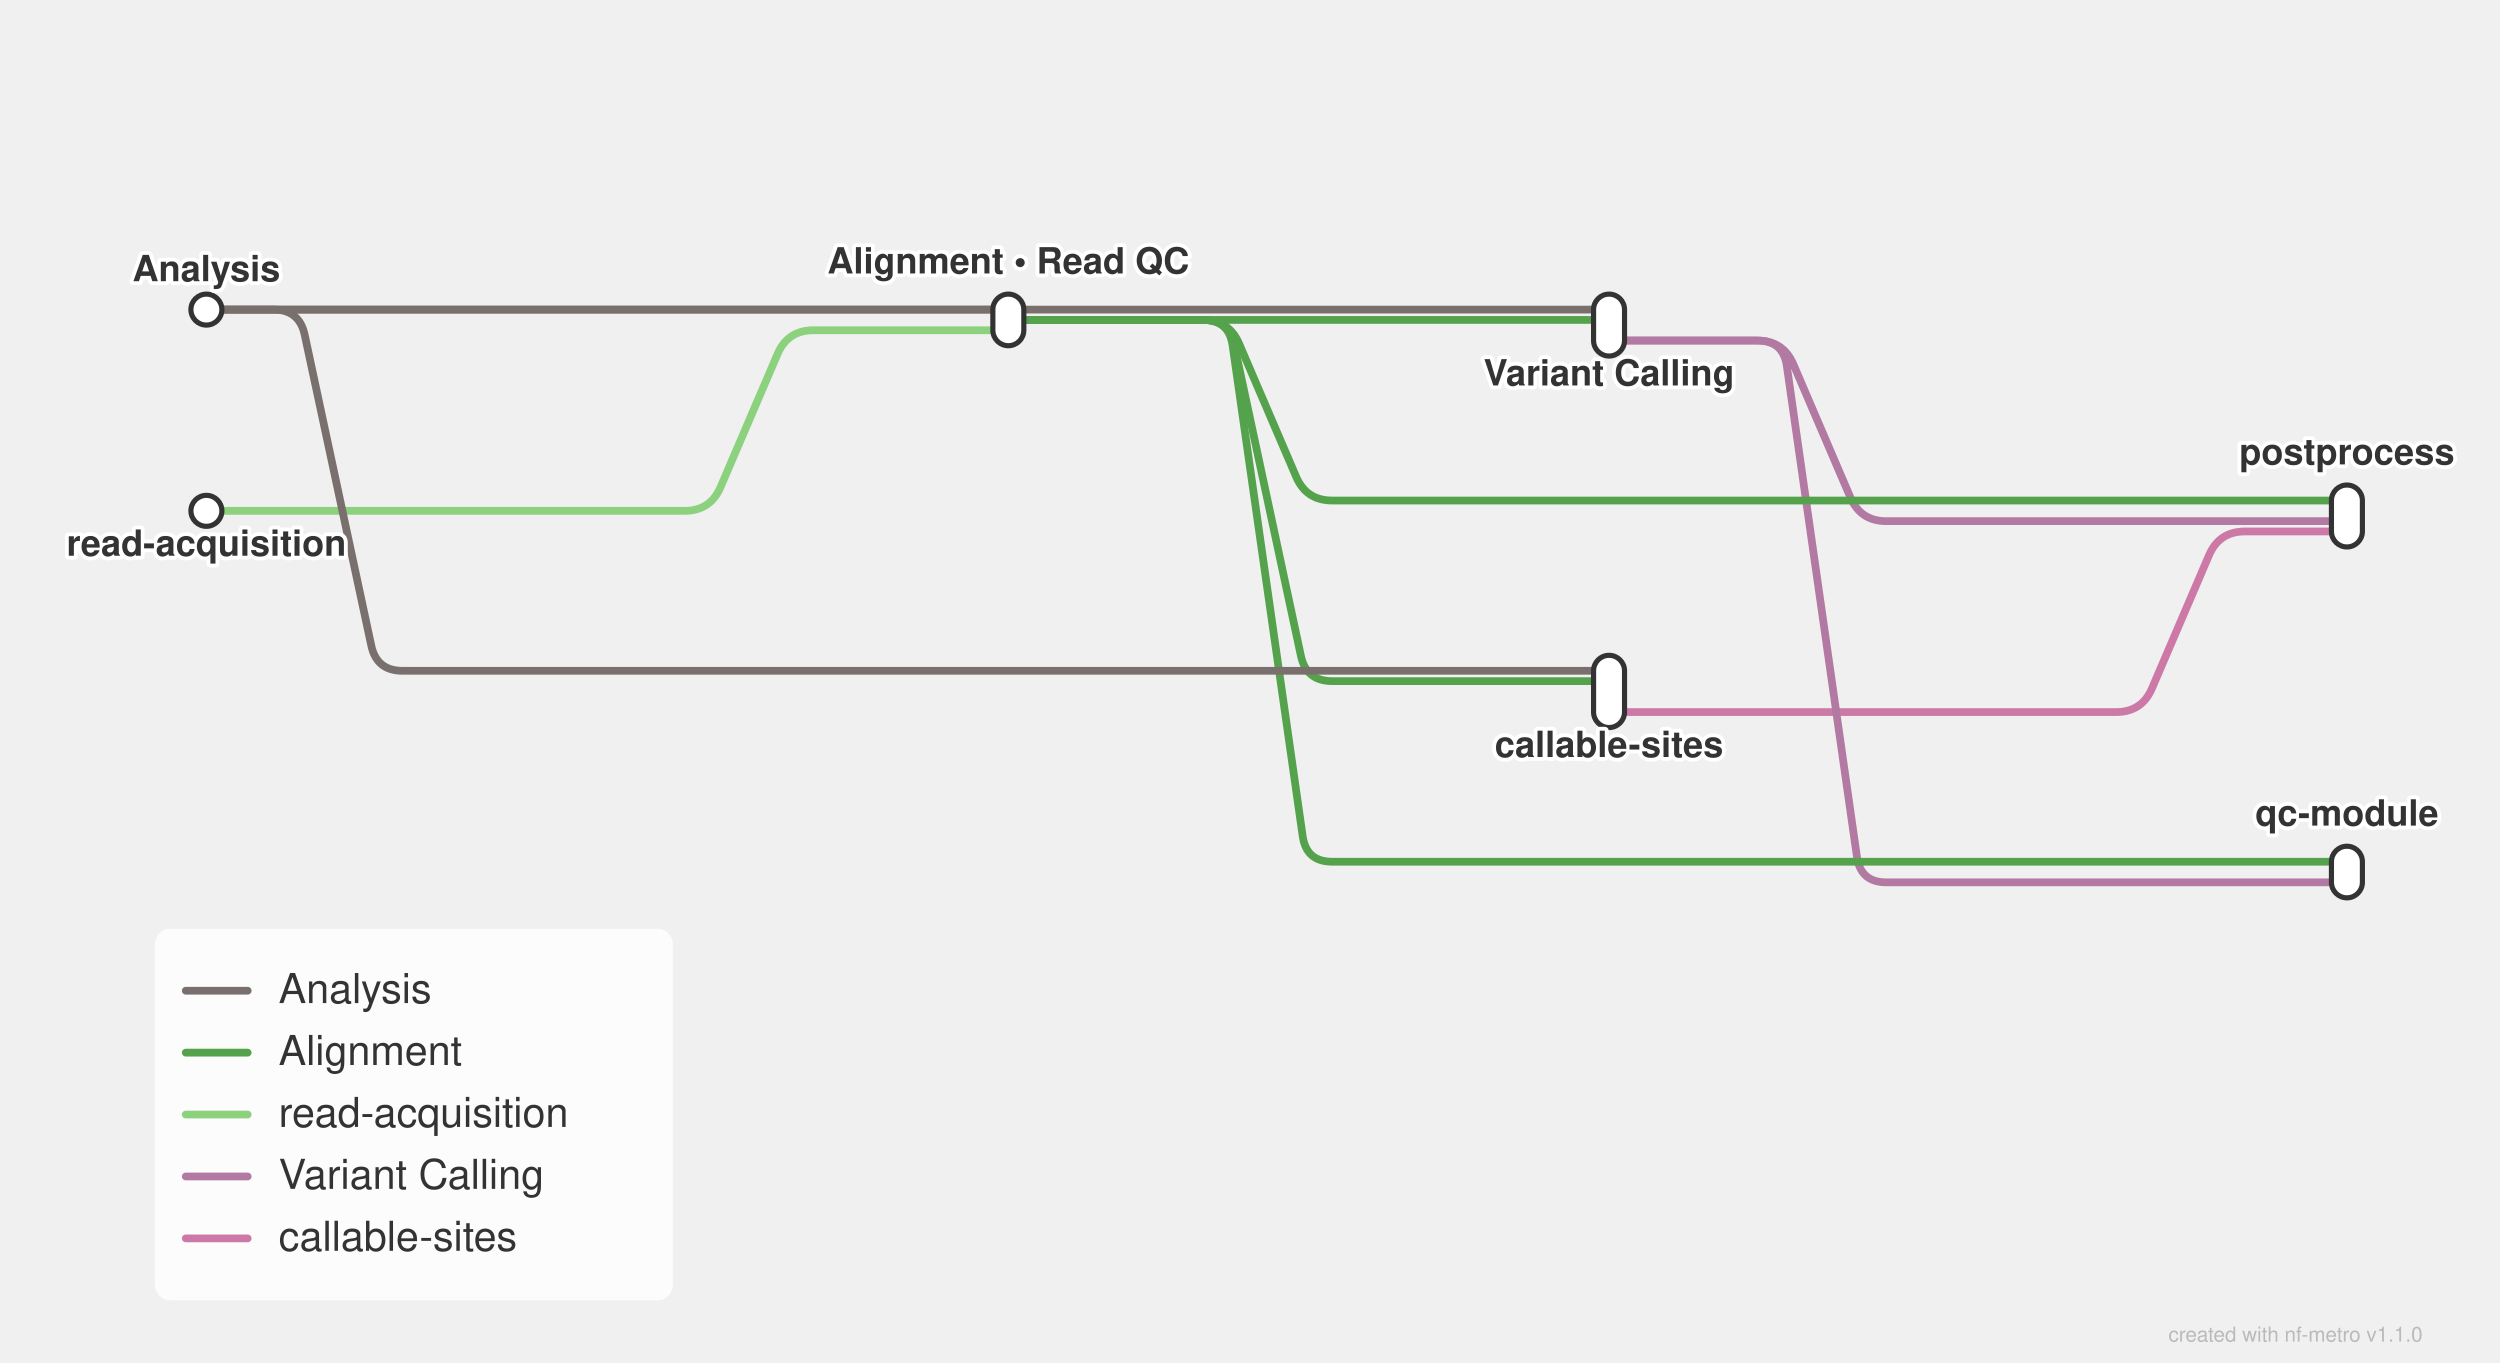
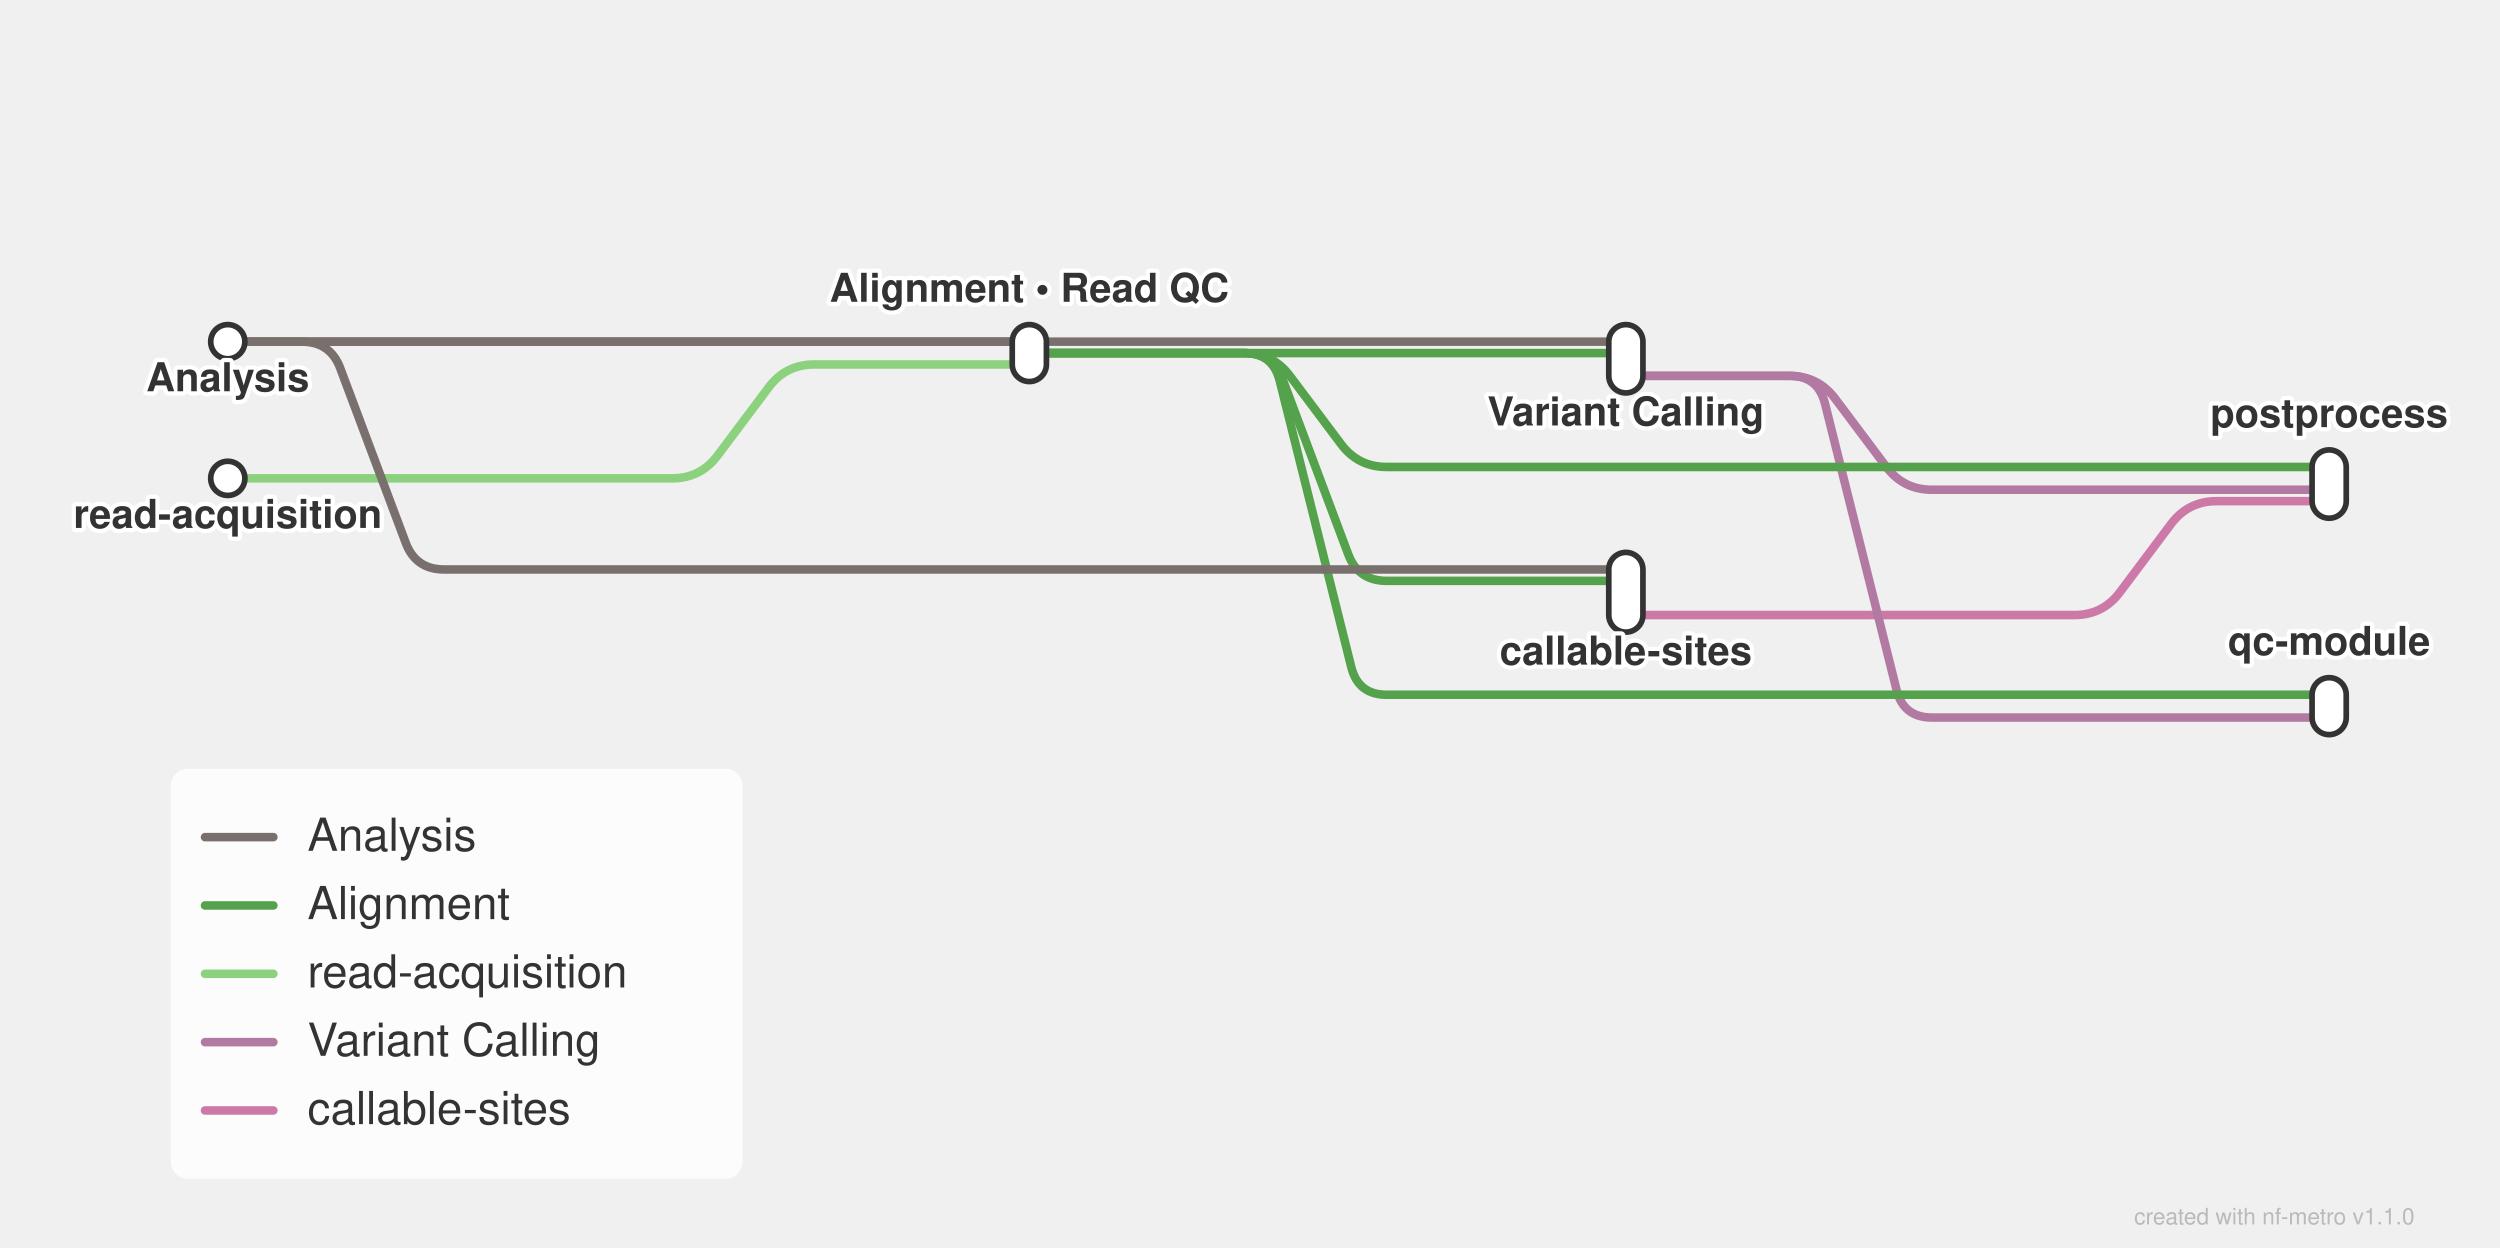
- <svg xmlns="http://www.w3.org/2000/svg" width="969" height="528" viewBox="0 0 969 528">
+ <svg xmlns="http://www.w3.org/2000/svg" width="878" height="438" viewBox="0 0 878 438">
  <defs>
</defs>
  <style>.nf-metro-title { fill: var(--nfm-map-title-color, #111111); }
.nf-metro-station-label { fill: var(--nfm-map-label-color, #333333); }
.nf-metro-section-box { fill: var(--nfm-map-section-fill, #ededed); stroke: var(--nfm-map-section-stroke, #e6e6e6); }
.nf-metro-section-label { fill: var(--nfm-map-section-label-color, #666666); }
.nf-metro-group-label { fill: var(--nfm-map-section-label-color, #666666); }
.nf-metro-group-underline { stroke: var(--nfm-map-section-label-color, #666666); }
.nf-metro-legend-bg { fill: var(--nfm-map-legend-bg, rgba(255, 255, 255, 0.8)); }
.nf-metro-legend-text { fill: var(--nfm-map-legend-text-color, #333333); }
.nf-metro-marker-stroke { stroke: var(--nfm-map-marker-stroke, #333333); }
.nf-metro-label-halo { fill: var(--nfm-map-bg, #ffffff); stroke: var(--nfm-map-bg, #ffffff); }</style>
  <style>@media (prefers-color-scheme: dark) {
    .nf-metro-section-label { fill: #d0d0d0; }
    .nf-metro-section-num-circle { fill: #777777; }
    .nf-metro-title { fill: #ffffff; }
}
</style>
-   <path d="M623.667,276.0 L820.167,276.0 Q830.167,276.0,834.106,266.809 L856.227,215.191 Q860.167,206.0,870.167,206.0 L909.667,206.0" stroke="#CC79A7" stroke-width="3.0" fill="none" stroke-linecap="round" stroke-linejoin="round" class="metro-line-callable_sites" data-line-id="callable_sites" />
-   <path d="M623.667,132.0 L681.167,132.0 Q691.167,132.0,695.106,141.191 L717.227,192.809 Q721.167,202.0,731.167,202.0 L909.667,202.0" stroke="#B279A2" stroke-width="3.0" fill="none" stroke-linecap="round" stroke-linejoin="round" class="metro-line-variant" data-line-id="variant" />
-   <path d="M623.667,132.0 L681.167,132.0 Q691.167,132.0,692.581,141.899 L719.752,332.101 Q721.167,342.0,731.167,342.0 L909.667,342.0" stroke="#B279A2" stroke-width="3.0" fill="none" stroke-linecap="round" stroke-linejoin="round" class="metro-line-variant" data-line-id="variant" />
-   <path d="M80.0,198.0 L265.333,198.0 Q275.333,198.0,279.273,188.809 L301.394,137.191 Q305.333,128.0,315.333,128.0 L390.833,128.0" stroke="#8CD17D" stroke-width="3.0" fill="none" stroke-linecap="round" stroke-linejoin="round" class="metro-line-read_acquisition" data-line-id="read_acquisition" />
-   <path d="M390.833,124.0 L466.333,124.0 Q476.333,124.0,478.429,133.778 L504.238,254.222 Q506.333,264.0,516.333,264.0 L623.667,264.0" stroke="#54A24B" stroke-width="3.0" fill="none" stroke-linecap="round" stroke-linejoin="round" class="metro-line-align" data-line-id="align" />
-   <path d="M390.833,124.0 L466.333,124.0 Q476.333,124.0,480.273,133.191 L502.394,184.809 Q506.333,194.0,516.333,194.0 L909.667,194.0" stroke="#54A24B" stroke-width="3.0" fill="none" stroke-linecap="round" stroke-linejoin="round" class="metro-line-align" data-line-id="align" />
-   <path d="M390.833,124.0 L466.333,124.0 Q476.333,124.0,477.748,133.899 L504.919,324.101 Q506.333,334.0,516.333,334.0 L909.667,334.0" stroke="#54A24B" stroke-width="3.0" fill="none" stroke-linecap="round" stroke-linejoin="round" class="metro-line-align" data-line-id="align" />
-   <path d="M390.833,124.0 L623.667,124.0" stroke="#54A24B" stroke-width="3.0" stroke-linecap="round" class="metro-line-align" data-line-id="align" />
-   <path d="M80.0,120.0 L390.833,120.0" stroke="#79706E" stroke-width="3.0" stroke-linecap="round" class="metro-line-generic" data-line-id="generic" />
-   <path d="M80.0,120.0 L106.0,120.0 Q116.0,120.0,118.095,129.778 L143.905,250.222 Q146.0,260.0,156.0,260.0 L623.667,260.0" stroke="#79706E" stroke-width="3.0" fill="none" stroke-linecap="round" stroke-linejoin="round" class="metro-line-generic" data-line-id="generic" />
-   <path d="M80.0,120.0 L623.667,120.0" stroke="#79706E" stroke-width="3.0" stroke-linecap="round" class="metro-line-generic" data-line-id="generic" />
+   <path d="M571.0,216.0 L728.5,216.0 Q738.5,216.0,744.5,208.0 L762.5,184.0 Q768.5,176.0,778.5,176.0 L818.0,176.0" stroke="#CC79A7" stroke-width="3.0" fill="none" stroke-linecap="round" stroke-linejoin="round" class="metro-line-callable_sites" data-line-id="callable_sites" />
+   <path d="M571.0,132.0 L628.5,132.0 Q638.5,132.0,644.5,140.0 L662.5,164.0 Q668.5,172.0,678.5,172.0 L818.0,172.0" stroke="#B279A2" stroke-width="3.0" fill="none" stroke-linecap="round" stroke-linejoin="round" class="metro-line-variant" data-line-id="variant" />
+   <path d="M571.0,132.0 L628.5,132.0 Q638.5,132.0,640.925,141.701 L666.075,242.299 Q668.5,252.0,678.5,252.0 L818.0,252.0" stroke="#B279A2" stroke-width="3.0" fill="none" stroke-linecap="round" stroke-linejoin="round" class="metro-line-variant" data-line-id="variant" />
+   <path d="M80.0,168.0 L236.0,168.0 Q246.0,168.0,252.0,160.0 L270.0,136.0 Q276.0,128.0,286.0,128.0 L361.5,128.0" stroke="#8CD17D" stroke-width="3.0" fill="none" stroke-linecap="round" stroke-linejoin="round" class="metro-line-read_acquisition" data-line-id="read_acquisition" />
+   <path d="M361.5,124.0 L437.0,124.0 Q447.0,124.0,450.511,133.363 L473.489,194.637 Q477.0,204.0,487.0,204.0 L571.0,204.0" stroke="#54A24B" stroke-width="3.0" fill="none" stroke-linecap="round" stroke-linejoin="round" class="metro-line-align" data-line-id="align" />
+   <path d="M361.5,124.0 L437.0,124.0 Q447.0,124.0,453.0,132.0 L471.0,156.0 Q477.0,164.0,487.0,164.0 L818.0,164.0" stroke="#54A24B" stroke-width="3.0" fill="none" stroke-linecap="round" stroke-linejoin="round" class="metro-line-align" data-line-id="align" />
+   <path d="M361.5,124.0 L437.0,124.0 Q447.0,124.0,449.425,133.701 L474.575,234.299 Q477.0,244.0,487.0,244.0 L818.0,244.0" stroke="#54A24B" stroke-width="3.0" fill="none" stroke-linecap="round" stroke-linejoin="round" class="metro-line-align" data-line-id="align" />
+   <path d="M361.5,124.0 L571.0,124.0" stroke="#54A24B" stroke-width="3.0" stroke-linecap="round" class="metro-line-align" data-line-id="align" />
+   <path d="M80.0,120.0 L361.5,120.0" stroke="#79706E" stroke-width="3.0" stroke-linecap="round" class="metro-line-generic" data-line-id="generic" />
+   <path d="M80.0,120.0 L106.0,120.0 Q116.0,120.0,119.511,129.363 L142.489,190.637 Q146.0,200.0,156.0,200.0 L571.0,200.0" stroke="#79706E" stroke-width="3.0" fill="none" stroke-linecap="round" stroke-linejoin="round" class="metro-line-generic" data-line-id="generic" />
+   <path d="M80.0,120.0 L571.0,120.0" stroke="#79706E" stroke-width="3.0" stroke-linecap="round" class="metro-line-generic" data-line-id="generic" />
  <g class="nf-metro-station-group" data-node-id="g_generic_generic" data-node-cx="80.0" data-node-cy="120.0" data-node-r="6.0" data-node-groups="generic" data-node-w="12.0" data-node-h="12.0" data-node-rx="6.0">
    <rect x="74.0" y="114.0" width="12.0" height="12.0" rx="6.0" ry="6.0" fill="#ffffff" stroke="#333333" stroke-width="2.0" class="nf-metro-station" data-station-id="g_generic_generic" data-station-lines="generic" data-station-label="Analysis" />
  </g>
-   <g class="nf-metro-station-group" data-node-id="g_read_acquisition_read_acquisition" data-node-cx="80.0" data-node-cy="198.0" data-node-r="6.0" data-node-groups="read_acquisition" data-node-w="12.0" data-node-h="12.0" data-node-rx="6.0">
-     <rect x="74.0" y="192.0" width="12.0" height="12.0" rx="6.0" ry="6.0" fill="#ffffff" stroke="#333333" stroke-width="2.0" class="nf-metro-station" data-station-id="g_read_acquisition_read_acquisition" data-station-lines="read_acquisition" data-station-label="read-acquisition" />
+   <g class="nf-metro-station-group" data-node-id="g_read_acquisition_read_acquisition" data-node-cx="80.0" data-node-cy="168.0" data-node-r="6.0" data-node-groups="read_acquisition" data-node-w="12.0" data-node-h="12.0" data-node-rx="6.0">
+     <rect x="74.0" y="162.0" width="12.0" height="12.0" rx="6.0" ry="6.0" fill="#ffffff" stroke="#333333" stroke-width="2.0" class="nf-metro-station" data-station-id="g_read_acquisition_read_acquisition" data-station-lines="read_acquisition" data-station-label="read-acquisition" />
  </g>
-   <g class="nf-metro-station-group" data-node-id="g_align_qc_align" data-node-cx="390.8" data-node-cy="124.0" data-node-r="6.0" data-node-groups="align,generic,read_acquisition" data-node-w="12.0" data-node-h="20.0" data-node-rx="6.0">
-     <rect x="384.833" y="114.0" width="12.0" height="20.0" rx="6.0" ry="6.0" fill="#ffffff" stroke="#333333" stroke-width="2.0" class="nf-metro-station" data-station-id="g_align_qc_align" data-station-lines="align,generic,read_acquisition" data-station-label="Alignment • Read QC" />
+   <g class="nf-metro-station-group" data-node-id="g_align_qc_align" data-node-cx="361.5" data-node-cy="124.0" data-node-r="6.0" data-node-groups="align,generic,read_acquisition" data-node-w="12.0" data-node-h="20.0" data-node-rx="6.0">
+     <rect x="355.5" y="114.0" width="12.0" height="20.0" rx="6.0" ry="6.0" fill="#ffffff" stroke="#333333" stroke-width="2.0" class="nf-metro-station" data-station-id="g_align_qc_align" data-station-lines="align,generic,read_acquisition" data-station-label="Alignment • Read QC" />
  </g>
-   <g class="nf-metro-station-group" data-node-id="g_variant_variant" data-node-cx="623.7" data-node-cy="126.0" data-node-r="6.0" data-node-groups="align,generic,variant" data-node-w="12.0" data-node-h="24.0" data-node-rx="6.0">
-     <rect x="617.667" y="114.0" width="12.0" height="24.0" rx="6.0" ry="6.0" fill="#ffffff" stroke="#333333" stroke-width="2.0" class="nf-metro-station" data-station-id="g_variant_variant" data-station-lines="align,generic,variant" data-station-label="Variant Calling" />
+   <g class="nf-metro-station-group" data-node-id="g_variant_variant" data-node-cx="571.0" data-node-cy="126.0" data-node-r="6.0" data-node-groups="align,generic,variant" data-node-w="12.0" data-node-h="24.0" data-node-rx="6.0">
+     <rect x="565.0" y="114.0" width="12.0" height="24.0" rx="6.0" ry="6.0" fill="#ffffff" stroke="#333333" stroke-width="2.0" class="nf-metro-station" data-station-id="g_variant_variant" data-station-lines="align,generic,variant" data-station-label="Variant Calling" />
  </g>
-   <g class="nf-metro-station-group" data-node-id="g_callable_sites_callable_sites" data-node-cx="623.7" data-node-cy="268.0" data-node-r="6.0" data-node-groups="align,callable_sites,generic" data-node-w="12.0" data-node-h="28.0" data-node-rx="6.0">
-     <rect x="617.667" y="254.0" width="12.0" height="28.0" rx="6.0" ry="6.0" fill="#ffffff" stroke="#333333" stroke-width="2.0" class="nf-metro-station" data-station-id="g_callable_sites_callable_sites" data-station-lines="align,callable_sites,generic" data-station-label="callable-sites" />
+   <g class="nf-metro-station-group" data-node-id="g_callable_sites_callable_sites" data-node-cx="571.0" data-node-cy="208.0" data-node-r="6.0" data-node-groups="align,callable_sites,generic" data-node-w="12.0" data-node-h="28.0" data-node-rx="6.0">
+     <rect x="565.0" y="194.0" width="12.0" height="28.0" rx="6.0" ry="6.0" fill="#ffffff" stroke="#333333" stroke-width="2.0" class="nf-metro-station" data-station-id="g_callable_sites_callable_sites" data-station-lines="align,callable_sites,generic" data-station-label="callable-sites" />
  </g>
-   <g class="nf-metro-station-group" data-node-id="g_postprocess_postprocess" data-node-cx="909.7" data-node-cy="200.0" data-node-r="6.0" data-node-groups="align,callable_sites,variant" data-node-w="12.0" data-node-h="24.0" data-node-rx="6.0">
-     <rect x="903.667" y="188.0" width="12.0" height="24.0" rx="6.0" ry="6.0" fill="#ffffff" stroke="#333333" stroke-width="2.0" class="nf-metro-station" data-station-id="g_postprocess_postprocess" data-station-lines="align,callable_sites,variant" data-station-label="postprocess" />
+   <g class="nf-metro-station-group" data-node-id="g_postprocess_postprocess" data-node-cx="818.0" data-node-cy="170.0" data-node-r="6.0" data-node-groups="align,callable_sites,variant" data-node-w="12.0" data-node-h="24.0" data-node-rx="6.0">
+     <rect x="812.0" y="158.0" width="12.0" height="24.0" rx="6.0" ry="6.0" fill="#ffffff" stroke="#333333" stroke-width="2.0" class="nf-metro-station" data-station-id="g_postprocess_postprocess" data-station-lines="align,callable_sites,variant" data-station-label="postprocess" />
  </g>
-   <g class="nf-metro-station-group" data-node-id="g_qc_module_qc_module" data-node-cx="909.7" data-node-cy="338.0" data-node-r="6.0" data-node-groups="align,variant" data-node-w="12.0" data-node-h="20.0" data-node-rx="6.0">
-     <rect x="903.667" y="328.0" width="12.0" height="20.0" rx="6.0" ry="6.0" fill="#ffffff" stroke="#333333" stroke-width="2.0" class="nf-metro-station" data-station-id="g_qc_module_qc_module" data-station-lines="align,variant" data-station-label="qc-module" />
+   <g class="nf-metro-station-group" data-node-id="g_qc_module_qc_module" data-node-cx="818.0" data-node-cy="248.0" data-node-r="6.0" data-node-groups="align,variant" data-node-w="12.0" data-node-h="20.0" data-node-rx="6.0">
+     <rect x="812.0" y="238.0" width="12.0" height="20.0" rx="6.0" ry="6.0" fill="#ffffff" stroke="#333333" stroke-width="2.0" class="nf-metro-station" data-station-id="g_qc_module_qc_module" data-station-lines="align,variant" data-station-label="qc-module" />
  </g>
-   <text x="80.0" y="109.0" font-size="14.0" fill="#ffffff" stroke="#ffffff" stroke-width="3.0" stroke-linejoin="round" font-family="'Helvetica Neue', Helvetica, Arial, sans-serif" font-weight="bold" aria-hidden="true" class="nf-metro-label-halo" text-anchor="middle" dominant-baseline="auto">Analysis</text>
-   <text x="80.0" y="109.0" font-size="14.0" fill="#333333" font-family="'Helvetica Neue', Helvetica, Arial, sans-serif" font-weight="bold" text-anchor="middle" dominant-baseline="auto" data-station-id="g_generic_generic" class="nf-metro-station-label">Analysis</text>
-   <text x="80.0" y="209.0" font-size="14.0" fill="#ffffff" stroke="#ffffff" stroke-width="3.0" stroke-linejoin="round" font-family="'Helvetica Neue', Helvetica, Arial, sans-serif" font-weight="bold" aria-hidden="true" class="nf-metro-label-halo" text-anchor="middle" dominant-baseline="hanging">read-acquisition</text>
-   <text x="80.0" y="209.0" font-size="14.0" fill="#333333" font-family="'Helvetica Neue', Helvetica, Arial, sans-serif" font-weight="bold" text-anchor="middle" dominant-baseline="hanging" data-station-id="g_read_acquisition_read_acquisition" class="nf-metro-station-label">read-acquisition</text>
-   <text x="390.833" y="106.0" font-size="14.0" fill="#ffffff" stroke="#ffffff" stroke-width="3.0" stroke-linejoin="round" font-family="'Helvetica Neue', Helvetica, Arial, sans-serif" font-weight="bold" aria-hidden="true" class="nf-metro-label-halo" text-anchor="middle" dominant-baseline="auto">Alignment • Read QC</text>
-   <text x="390.833" y="106.0" font-size="14.0" fill="#333333" font-family="'Helvetica Neue', Helvetica, Arial, sans-serif" font-weight="bold" text-anchor="middle" dominant-baseline="auto" data-station-id="g_align_qc_align" class="nf-metro-station-label">Alignment • Read QC</text>
-   <text x="623.667" y="143.0" font-size="14.0" fill="#ffffff" stroke="#ffffff" stroke-width="3.0" stroke-linejoin="round" font-family="'Helvetica Neue', Helvetica, Arial, sans-serif" font-weight="bold" aria-hidden="true" class="nf-metro-label-halo" text-anchor="middle" dominant-baseline="hanging">Variant Calling</text>
-   <text x="623.667" y="143.0" font-size="14.0" fill="#333333" font-family="'Helvetica Neue', Helvetica, Arial, sans-serif" font-weight="bold" text-anchor="middle" dominant-baseline="hanging" data-station-id="g_variant_variant" class="nf-metro-station-label">Variant Calling</text>
-   <text x="623.667" y="287.0" font-size="14.0" fill="#ffffff" stroke="#ffffff" stroke-width="3.0" stroke-linejoin="round" font-family="'Helvetica Neue', Helvetica, Arial, sans-serif" font-weight="bold" aria-hidden="true" class="nf-metro-label-halo" text-anchor="middle" dominant-baseline="hanging">callable-sites</text>
-   <text x="623.667" y="287.0" font-size="14.0" fill="#333333" font-family="'Helvetica Neue', Helvetica, Arial, sans-serif" font-weight="bold" text-anchor="middle" dominant-baseline="hanging" data-station-id="g_callable_sites_callable_sites" class="nf-metro-station-label">callable-sites</text>
-   <text x="909.667" y="180.0" font-size="14.0" fill="#ffffff" stroke="#ffffff" stroke-width="3.0" stroke-linejoin="round" font-family="'Helvetica Neue', Helvetica, Arial, sans-serif" font-weight="bold" aria-hidden="true" class="nf-metro-label-halo" text-anchor="middle" dominant-baseline="auto">postprocess</text>
-   <text x="909.667" y="180.0" font-size="14.0" fill="#333333" font-family="'Helvetica Neue', Helvetica, Arial, sans-serif" font-weight="bold" text-anchor="middle" dominant-baseline="auto" data-station-id="g_postprocess_postprocess" class="nf-metro-station-label">postprocess</text>
-   <text x="909.667" y="320.0" font-size="14.0" fill="#ffffff" stroke="#ffffff" stroke-width="3.0" stroke-linejoin="round" font-family="'Helvetica Neue', Helvetica, Arial, sans-serif" font-weight="bold" aria-hidden="true" class="nf-metro-label-halo" text-anchor="middle" dominant-baseline="auto">qc-module</text>
-   <text x="909.667" y="320.0" font-size="14.0" fill="#333333" font-family="'Helvetica Neue', Helvetica, Arial, sans-serif" font-weight="bold" text-anchor="middle" dominant-baseline="auto" data-station-id="g_qc_module_qc_module" class="nf-metro-station-label">qc-module</text>
-   <rect x="60.0" y="360.0" width="200.8" height="144.0" rx="6" ry="6" fill="rgba(255, 255, 255, 0.8)" class="nf-metro-legend-bg" />
-   <path d="M72.0,384.0 L96.0,384.0" stroke="#79706E" stroke-width="3.0" stroke-linecap="round" />
-   <text x="108.0" y="384.0" font-size="16.0" fill="#333333" font-family="'Helvetica Neue', Helvetica, Arial, sans-serif" dy="0.3em" class="nf-metro-legend-text">Analysis</text>
-   <path d="M72.0,408.0 L96.0,408.0" stroke="#54A24B" stroke-width="3.0" stroke-linecap="round" />
-   <text x="108.0" y="408.0" font-size="16.0" fill="#333333" font-family="'Helvetica Neue', Helvetica, Arial, sans-serif" dy="0.3em" class="nf-metro-legend-text">Alignment</text>
-   <path d="M72.0,432.0 L96.0,432.0" stroke="#8CD17D" stroke-width="3.0" stroke-linecap="round" />
-   <text x="108.0" y="432.0" font-size="16.0" fill="#333333" font-family="'Helvetica Neue', Helvetica, Arial, sans-serif" dy="0.3em" class="nf-metro-legend-text">read-acquisition</text>
-   <path d="M72.0,456.0 L96.0,456.0" stroke="#B279A2" stroke-width="3.0" stroke-linecap="round" />
-   <text x="108.0" y="456.0" font-size="16.0" fill="#333333" font-family="'Helvetica Neue', Helvetica, Arial, sans-serif" dy="0.3em" class="nf-metro-legend-text">Variant Calling</text>
-   <path d="M72.0,480.0 L96.0,480.0" stroke="#CC79A7" stroke-width="3.0" stroke-linecap="round" />
-   <text x="108.0" y="480.0" font-size="16.0" fill="#333333" font-family="'Helvetica Neue', Helvetica, Arial, sans-serif" dy="0.3em" class="nf-metro-legend-text">callable-sites</text>
-   <text x="939.0" y="520.0" font-size="8" fill="rgba(150, 150, 150, 0.6)" font-family="'Helvetica Neue', Helvetica, Arial, sans-serif" text-anchor="end">created with nf-metro v1.1.0</text>
+   <text x="80.0" y="131.0" font-size="14.0" fill="#ffffff" stroke="#ffffff" stroke-width="3.0" stroke-linejoin="round" font-family="'Helvetica Neue', Helvetica, Arial, sans-serif" font-weight="bold" aria-hidden="true" class="nf-metro-label-halo" text-anchor="middle" dominant-baseline="hanging">Analysis</text>
+   <text x="80.0" y="131.0" font-size="14.0" fill="#333333" font-family="'Helvetica Neue', Helvetica, Arial, sans-serif" font-weight="bold" text-anchor="middle" dominant-baseline="hanging" data-station-id="g_generic_generic" class="nf-metro-station-label">Analysis</text>
+   <text x="80.0" y="179.0" font-size="14.0" fill="#ffffff" stroke="#ffffff" stroke-width="3.0" stroke-linejoin="round" font-family="'Helvetica Neue', Helvetica, Arial, sans-serif" font-weight="bold" aria-hidden="true" class="nf-metro-label-halo" text-anchor="middle" dominant-baseline="hanging">read-acquisition</text>
+   <text x="80.0" y="179.0" font-size="14.0" fill="#333333" font-family="'Helvetica Neue', Helvetica, Arial, sans-serif" font-weight="bold" text-anchor="middle" dominant-baseline="hanging" data-station-id="g_read_acquisition_read_acquisition" class="nf-metro-station-label">read-acquisition</text>
+   <text x="361.5" y="106.0" font-size="14.0" fill="#ffffff" stroke="#ffffff" stroke-width="3.0" stroke-linejoin="round" font-family="'Helvetica Neue', Helvetica, Arial, sans-serif" font-weight="bold" aria-hidden="true" class="nf-metro-label-halo" text-anchor="middle" dominant-baseline="auto">Alignment • Read QC</text>
+   <text x="361.5" y="106.0" font-size="14.0" fill="#333333" font-family="'Helvetica Neue', Helvetica, Arial, sans-serif" font-weight="bold" text-anchor="middle" dominant-baseline="auto" data-station-id="g_align_qc_align" class="nf-metro-station-label">Alignment • Read QC</text>
+   <text x="571.0" y="143.0" font-size="14.0" fill="#ffffff" stroke="#ffffff" stroke-width="3.0" stroke-linejoin="round" font-family="'Helvetica Neue', Helvetica, Arial, sans-serif" font-weight="bold" aria-hidden="true" class="nf-metro-label-halo" text-anchor="middle" dominant-baseline="hanging">Variant Calling</text>
+   <text x="571.0" y="143.0" font-size="14.0" fill="#333333" font-family="'Helvetica Neue', Helvetica, Arial, sans-serif" font-weight="bold" text-anchor="middle" dominant-baseline="hanging" data-station-id="g_variant_variant" class="nf-metro-station-label">Variant Calling</text>
+   <text x="571.0" y="227.0" font-size="14.0" fill="#ffffff" stroke="#ffffff" stroke-width="3.0" stroke-linejoin="round" font-family="'Helvetica Neue', Helvetica, Arial, sans-serif" font-weight="bold" aria-hidden="true" class="nf-metro-label-halo" text-anchor="middle" dominant-baseline="hanging">callable-sites</text>
+   <text x="571.0" y="227.0" font-size="14.0" fill="#333333" font-family="'Helvetica Neue', Helvetica, Arial, sans-serif" font-weight="bold" text-anchor="middle" dominant-baseline="hanging" data-station-id="g_callable_sites_callable_sites" class="nf-metro-station-label">callable-sites</text>
+   <text x="818.0" y="150.0" font-size="14.0" fill="#ffffff" stroke="#ffffff" stroke-width="3.0" stroke-linejoin="round" font-family="'Helvetica Neue', Helvetica, Arial, sans-serif" font-weight="bold" aria-hidden="true" class="nf-metro-label-halo" text-anchor="middle" dominant-baseline="auto">postprocess</text>
+   <text x="818.0" y="150.0" font-size="14.0" fill="#333333" font-family="'Helvetica Neue', Helvetica, Arial, sans-serif" font-weight="bold" text-anchor="middle" dominant-baseline="auto" data-station-id="g_postprocess_postprocess" class="nf-metro-station-label">postprocess</text>
+   <text x="818.0" y="230.0" font-size="14.0" fill="#ffffff" stroke="#ffffff" stroke-width="3.0" stroke-linejoin="round" font-family="'Helvetica Neue', Helvetica, Arial, sans-serif" font-weight="bold" aria-hidden="true" class="nf-metro-label-halo" text-anchor="middle" dominant-baseline="auto">qc-module</text>
+   <text x="818.0" y="230.0" font-size="14.0" fill="#333333" font-family="'Helvetica Neue', Helvetica, Arial, sans-serif" font-weight="bold" text-anchor="middle" dominant-baseline="auto" data-station-id="g_qc_module_qc_module" class="nf-metro-station-label">qc-module</text>
+   <rect x="60.0" y="270.0" width="200.8" height="144.0" rx="6" ry="6" fill="rgba(255, 255, 255, 0.8)" class="nf-metro-legend-bg" />
+   <path d="M72.0,294.0 L96.0,294.0" stroke="#79706E" stroke-width="3.0" stroke-linecap="round" />
+   <text x="108.0" y="294.0" font-size="16.0" fill="#333333" font-family="'Helvetica Neue', Helvetica, Arial, sans-serif" dy="0.3em" class="nf-metro-legend-text">Analysis</text>
+   <path d="M72.0,318.0 L96.0,318.0" stroke="#54A24B" stroke-width="3.0" stroke-linecap="round" />
+   <text x="108.0" y="318.0" font-size="16.0" fill="#333333" font-family="'Helvetica Neue', Helvetica, Arial, sans-serif" dy="0.3em" class="nf-metro-legend-text">Alignment</text>
+   <path d="M72.0,342.0 L96.0,342.0" stroke="#8CD17D" stroke-width="3.0" stroke-linecap="round" />
+   <text x="108.0" y="342.0" font-size="16.0" fill="#333333" font-family="'Helvetica Neue', Helvetica, Arial, sans-serif" dy="0.3em" class="nf-metro-legend-text">read-acquisition</text>
+   <path d="M72.0,366.0 L96.0,366.0" stroke="#B279A2" stroke-width="3.0" stroke-linecap="round" />
+   <text x="108.0" y="366.0" font-size="16.0" fill="#333333" font-family="'Helvetica Neue', Helvetica, Arial, sans-serif" dy="0.3em" class="nf-metro-legend-text">Variant Calling</text>
+   <path d="M72.0,390.0 L96.0,390.0" stroke="#CC79A7" stroke-width="3.0" stroke-linecap="round" />
+   <text x="108.0" y="390.0" font-size="16.0" fill="#333333" font-family="'Helvetica Neue', Helvetica, Arial, sans-serif" dy="0.3em" class="nf-metro-legend-text">callable-sites</text>
+   <text x="848.0" y="430.0" font-size="8" fill="rgba(150, 150, 150, 0.6)" font-family="'Helvetica Neue', Helvetica, Arial, sans-serif" text-anchor="end">created with nf-metro v1.1.0</text>
</svg>
